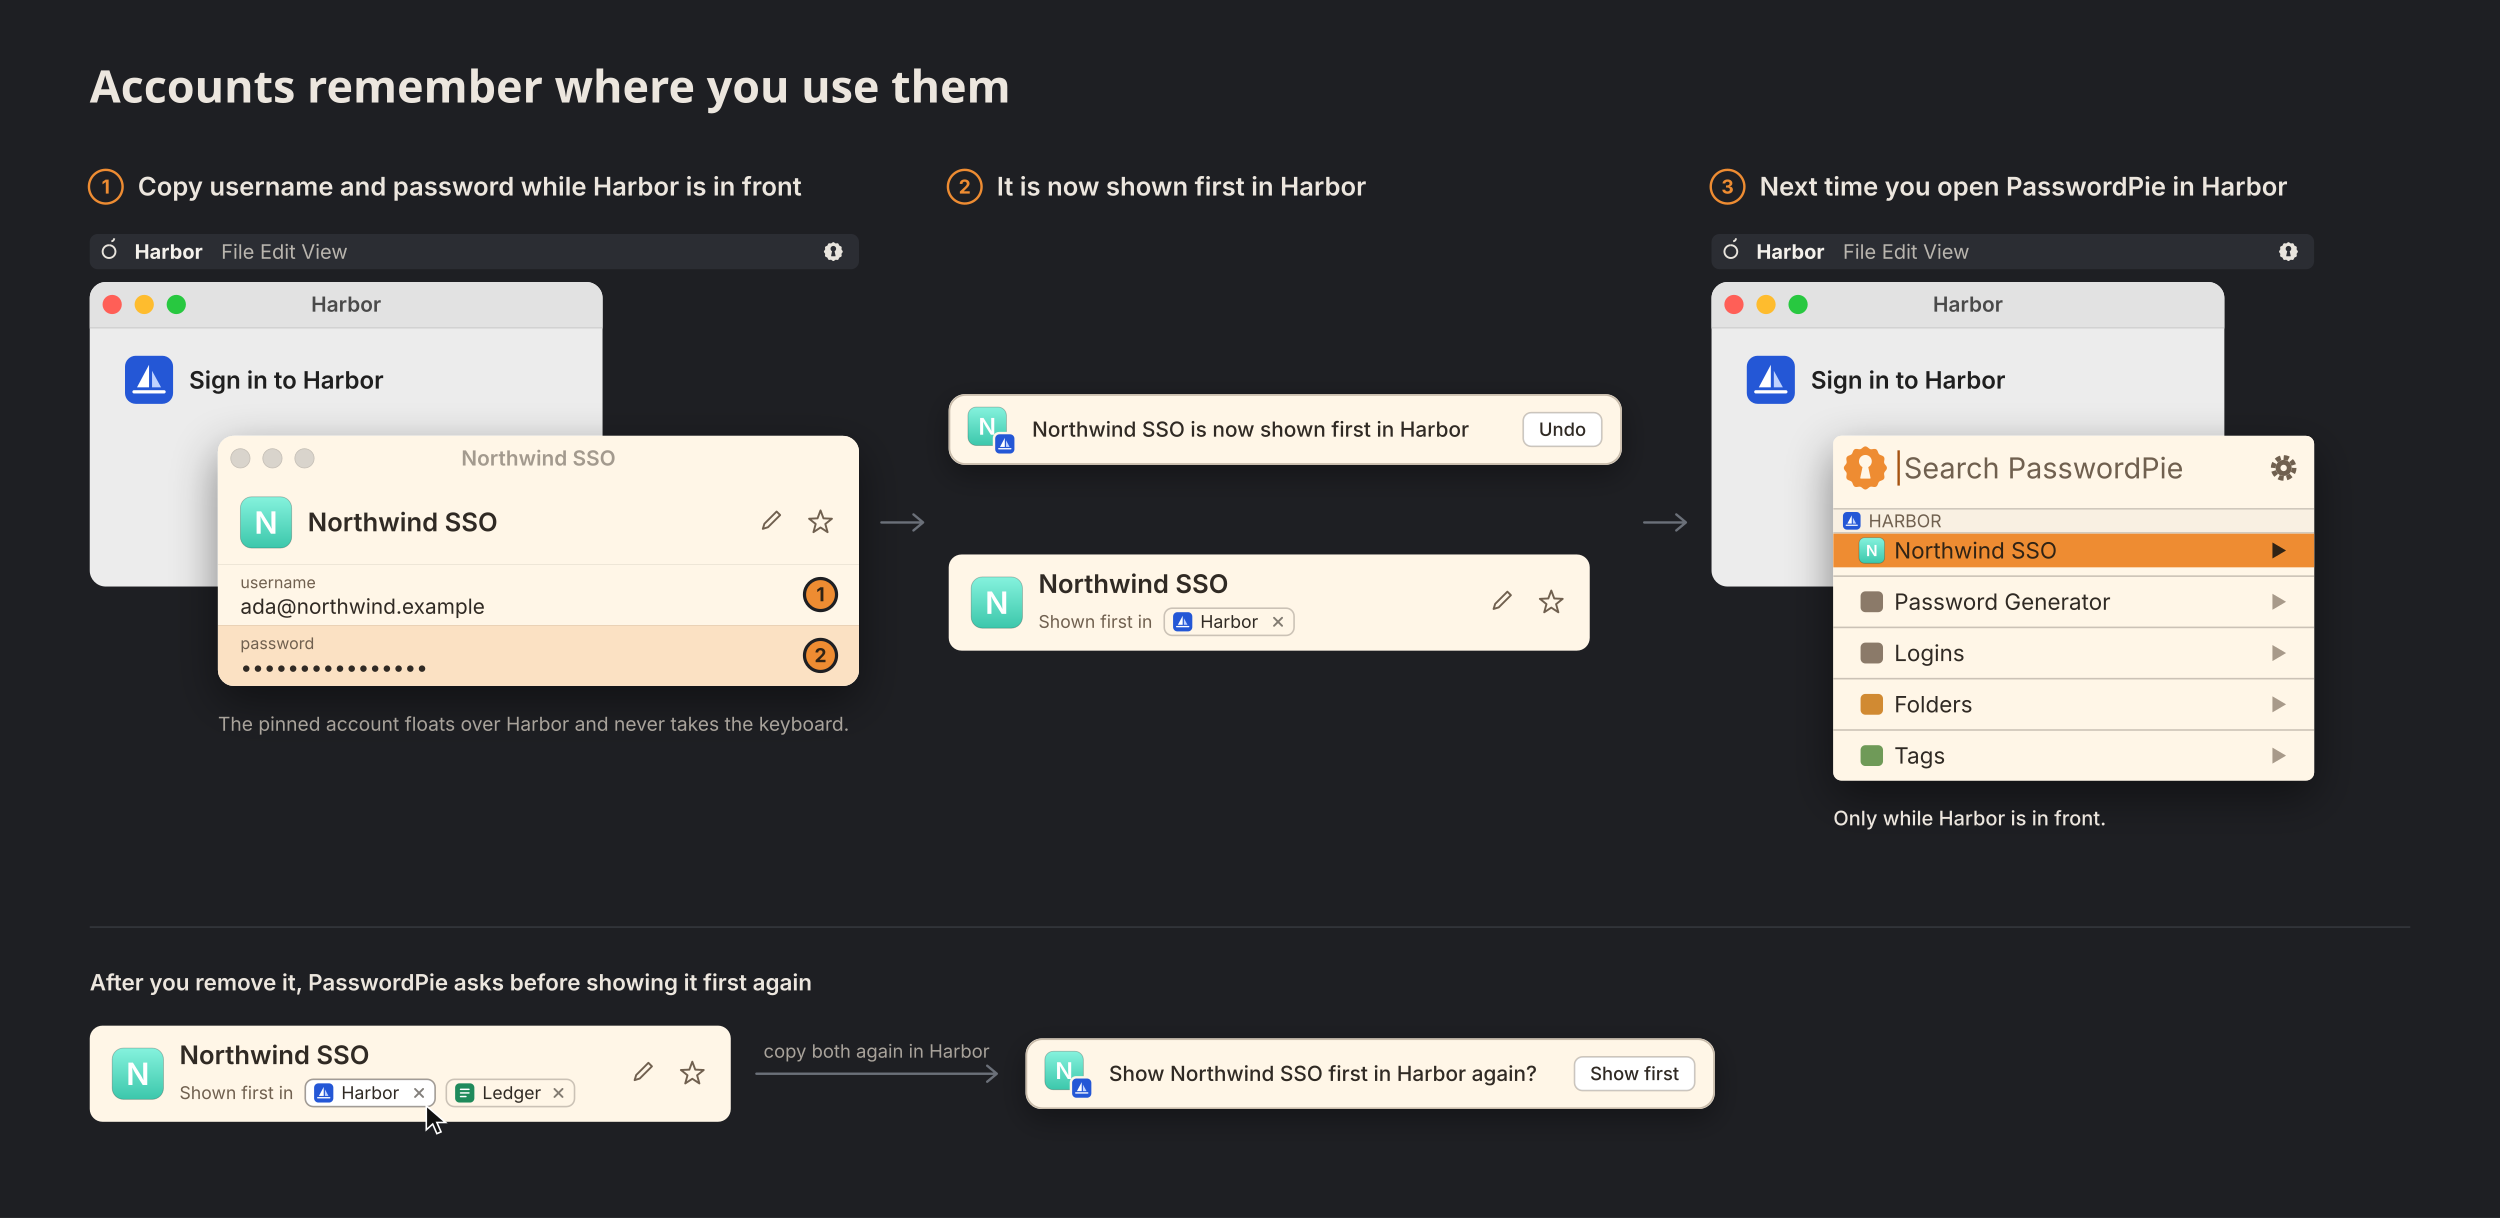
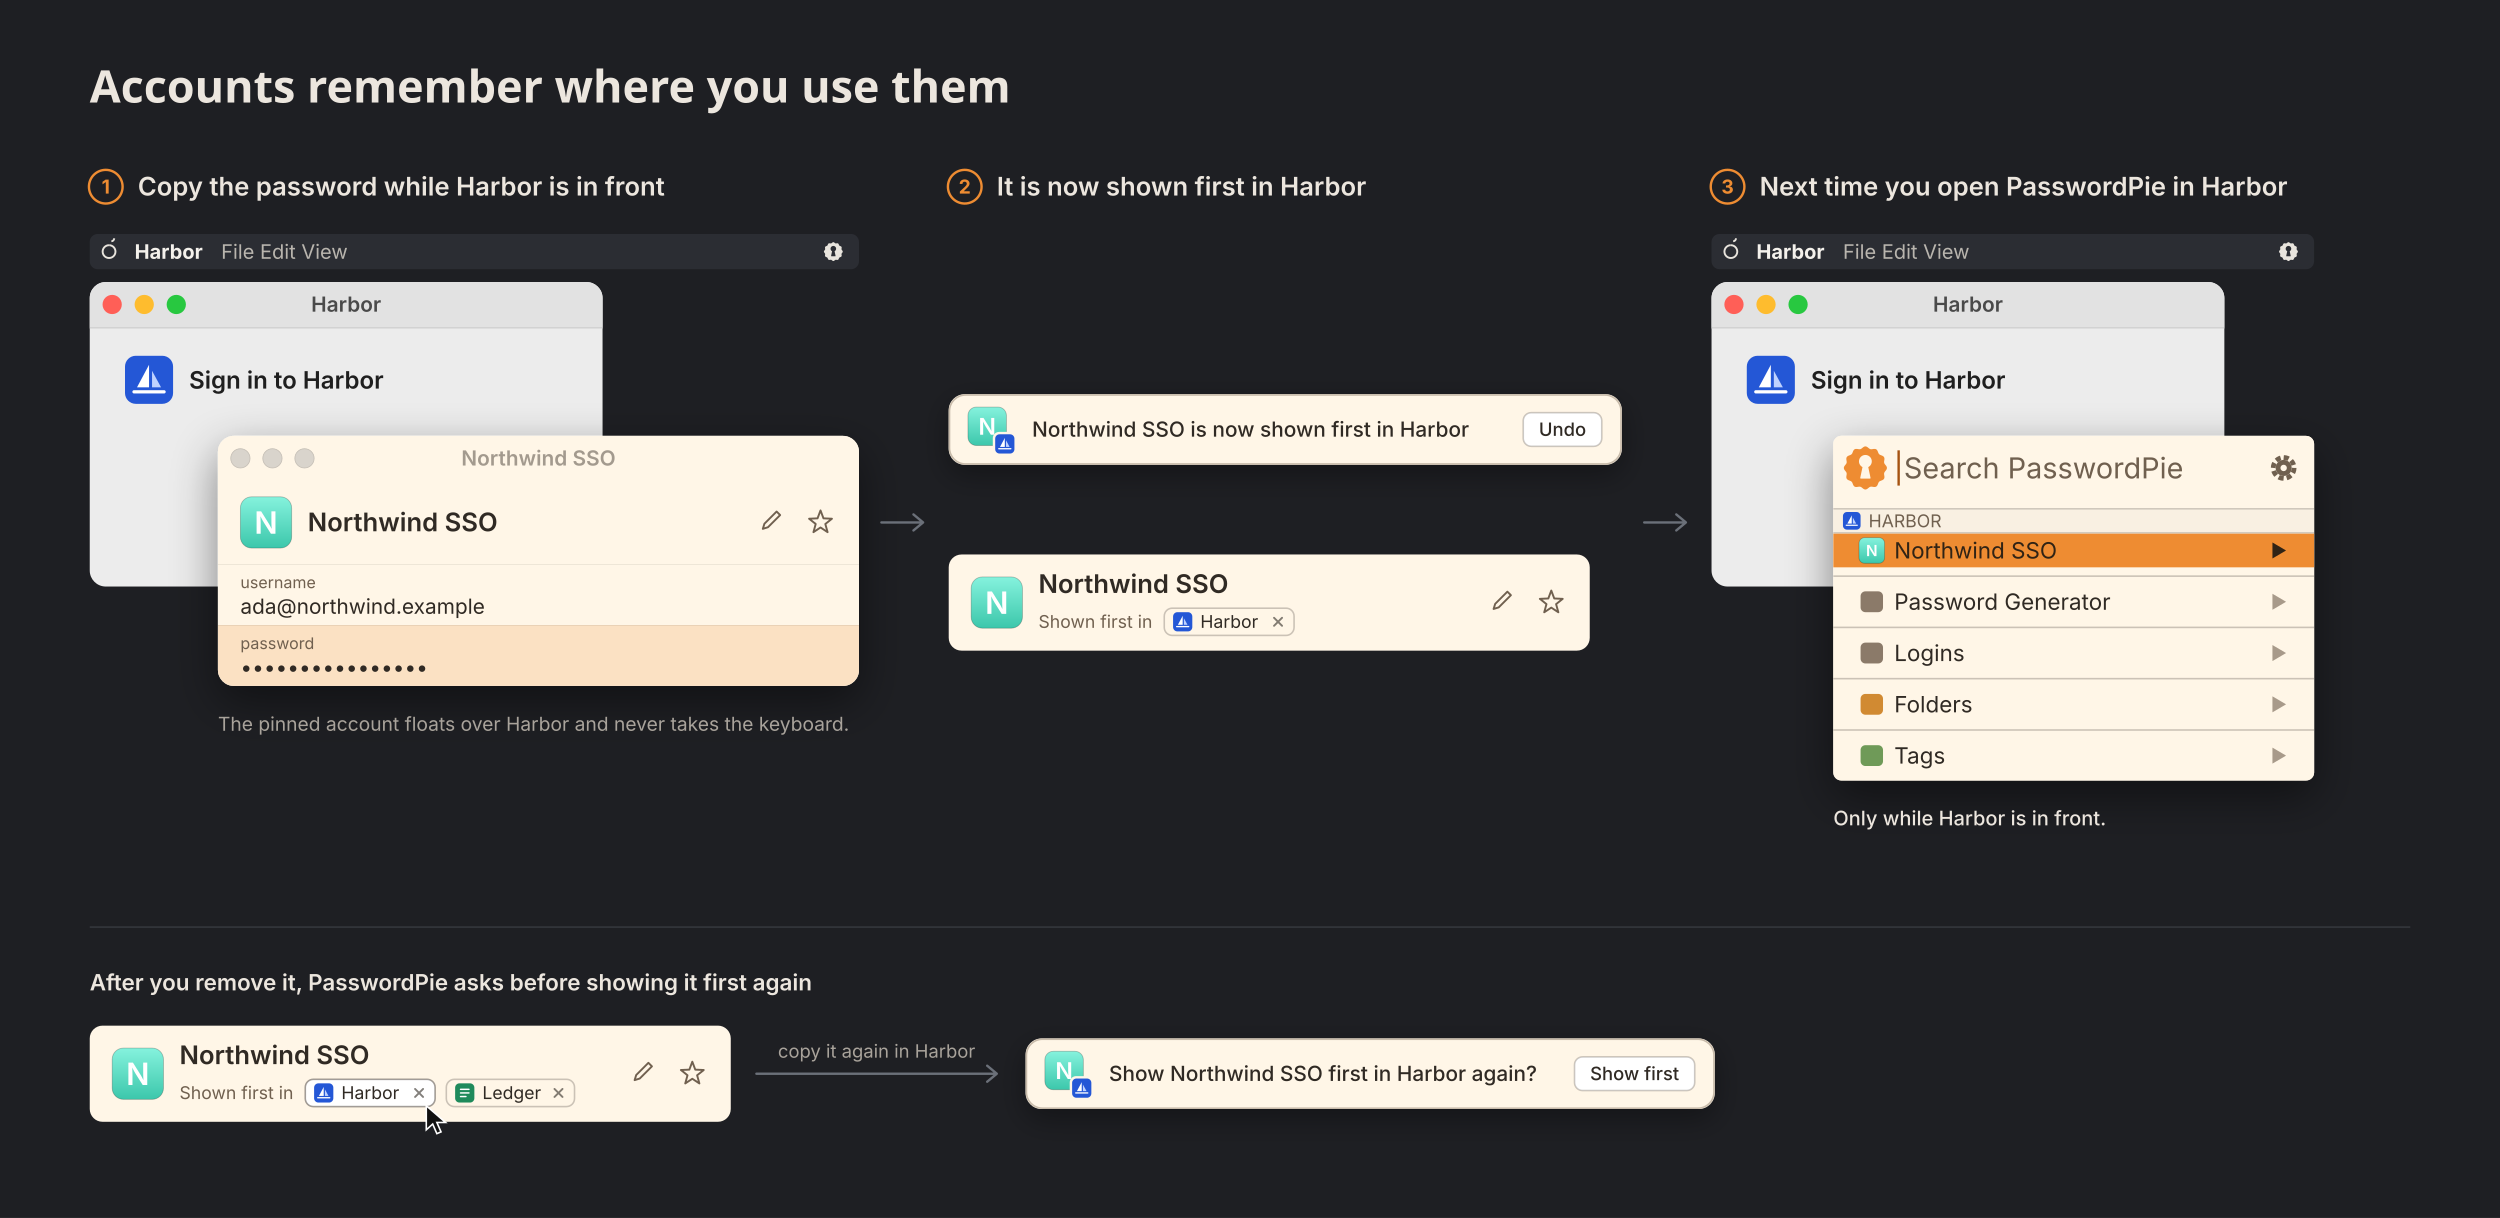
<svg xmlns="http://www.w3.org/2000/svg" width="1560" height="760" viewBox="0 0 1560 760">
  <defs>
    <symbol id="rim" viewBox="0 0 24 24">
      <path d="M12 1.9 L12.524 2.009 L13.02 2.299 L13.478 2.671 L13.912 3.006 L14.355 3.21 L14.842 3.255 L15.385 3.182 L15.967 3.089 L16.542 3.086 L17.05 3.253 L17.449 3.61 L17.734 4.108 L17.944 4.66 L18.153 5.166 L18.435 5.565 L18.834 5.847 L19.34 6.056 L19.892 6.266 L20.39 6.551 L20.747 6.95 L20.914 7.458 L20.911 8.033 L20.818 8.615 L20.745 9.158 L20.79 9.645 L20.994 10.088 L21.329 10.522 L21.701 10.98 L21.991 11.476 L22.1 12 L21.991 12.524 L21.701 13.02 L21.329 13.478 L20.994 13.912 L20.79 14.355 L20.745 14.842 L20.818 15.385 L20.911 15.967 L20.914 16.542 L20.747 17.05 L20.39 17.449 L19.892 17.734 L19.34 17.944 L18.834 18.153 L18.435 18.435 L18.153 18.834 L17.944 19.34 L17.734 19.892 L17.449 20.39 L17.05 20.747 L16.542 20.914 L15.967 20.911 L15.385 20.818 L14.842 20.745 L14.355 20.79 L13.912 20.994 L13.478 21.329 L13.02 21.701 L12.524 21.991 L12 22.1 L11.476 21.991 L10.98 21.701 L10.522 21.329 L10.088 20.994 L9.645 20.79 L9.158 20.745 L8.615 20.818 L8.033 20.911 L7.458 20.914 L6.95 20.747 L6.551 20.39 L6.266 19.892 L6.056 19.34 L5.847 18.834 L5.565 18.435 L5.166 18.153 L4.66 17.944 L4.108 17.734 L3.61 17.449 L3.253 17.05 L3.086 16.542 L3.089 15.967 L3.182 15.385 L3.255 14.842 L3.21 14.355 L3.006 13.912 L2.671 13.478 L2.299 13.02 L2.009 12.524 L1.9 12 L2.009 11.476 L2.299 10.98 L2.671 10.522 L3.006 10.088 L3.21 9.645 L3.255 9.158 L3.182 8.615 L3.089 8.033 L3.086 7.458 L3.253 6.95 L3.61 6.551 L4.108 6.266 L4.66 6.056 L5.166 5.847 L5.565 5.565 L5.847 5.166 L6.056 4.66 L6.266 4.108 L6.551 3.61 L6.95 3.253 L7.458 3.086 L8.033 3.089 L8.615 3.182 L9.158 3.255 L9.645 3.21 L10.088 3.006 L10.522 2.671 L10.98 2.299 L11.476 2.009 Z" />
    </symbol>
    <symbol id="key" viewBox="0 0 24 24">
      <path d="M10.65 11.6 A3 3 0 1 1 13.35 11.6 L14.4 16.6 Q14.5 17 14 17 H10 Q9.5 17 9.6 16.6 Z" />
    </symbol>
    <symbol id="harbor" viewBox="0 0 32 32">
      <rect width="32" height="32" rx="7.2" fill="#2457D6" />
      <path d="M16 6 L16 21 L8 21 Z" fill="#FFFFFF" />
      <path d="M18 10 L18 21 L24 21 Z" fill="#BFD2FF" />
      <path d="M6 24 H26" stroke="#FFFFFF" stroke-width="2.2" stroke-linecap="round" />
    </symbol>
    <symbol id="ledger" viewBox="0 0 32 32">
      <rect width="32" height="32" rx="7.2" fill="#1F8A5B" />
      <path d="M9 10 H23 M9 16 H23 M9 22 H18" stroke="#FFFFFF" stroke-width="2.4" stroke-linecap="round" />
    </symbol>
    <linearGradient id="tileN" x1="0" y1="0" x2="0" y2="1">
      <stop offset="0" stop-color="#85F2DD" />
      <stop offset="1" stop-color="#3CC7AB" />
    </linearGradient>
    <filter id="shadow" x="-20%" y="-20%" width="140%" height="150%">
      <feDropShadow dx="0" dy="10" stdDeviation="14" flood-color="#000" flood-opacity="0.45" />
    </filter>
    <filter id="soft" x="-20%" y="-40%" width="140%" height="200%">
      <feDropShadow dx="0" dy="6" stdDeviation="9" flood-color="#000" flood-opacity="0.35" />
    </filter>
  </defs>
  <rect width="1560" height="760" fill="#1E1F23" />
  <text x="56" y="64" font-family="SF Pro Rounded" font-size="28" font-weight="700" fill="#ECE6DE" text-anchor="start" opacity="1" letter-spacing="0">Accounts remember where you use them</text>
  <circle cx="66" cy="116.5" r="10.5" fill="none" stroke="#EE8C32" stroke-width="1.5" />
  <text x="66" y="120.8" font-family="SF Pro Text" font-size="12" font-weight="700" fill="#EE8C32" text-anchor="middle" opacity="1" letter-spacing="0">1</text>
-   <text x="86" y="122" font-family="SF Pro Text" font-size="16" font-weight="600" fill="#ECE6DE" text-anchor="start" opacity="1" letter-spacing="0">Copy username and password while Harbor is in front</text>
+   <text x="86" y="122" font-family="SF Pro Text" font-size="16" font-weight="600" fill="#ECE6DE" text-anchor="start" opacity="1" letter-spacing="0">Copy the password while Harbor is in front</text>
  <rect x="56" y="146" width="480" height="22" rx="5" fill="#2B2D33" />
  <path d="M68 153 a4 4 0 1 0 0.1 0 M69.5 150.5 q1.5 0 1.8 -1.8" fill="none" stroke="#E8E4DD" stroke-width="1.2" />
  <text x="84" y="161.5" font-family="SF Pro Text" font-size="12.5" font-weight="700" fill="#F4F1EC" text-anchor="start" opacity="1" letter-spacing="0">Harbor</text>
  <text x="138" y="161.5" font-family="SF Pro Text" font-size="12.5" font-weight="400" fill="#B9B5AE" text-anchor="start" opacity="1" letter-spacing="0">File   Edit   View</text>
  <g opacity="1" transform="rotate(0 520 157)">
    <use href="#rim" x="513.0" y="150.0" width="14" height="14" fill="#E8E4DD" />
  </g>
  <use href="#key" x="513.0" y="150.0" width="14" height="14" fill="#2B2D33" opacity="1" />
  <clipPath id="w1">
    <rect x="56" y="176" width="320" height="190" rx="10" />
  </clipPath>
  <g clip-path="url(#w1)">
    <rect x="56" y="176" width="320" height="190" fill="#ECECEC" />
    <rect x="56" y="176" width="320" height="28" fill="#E2E2E2" />
    <line x1="56" y1="204.5" x2="376" y2="204.5" stroke="#D2D2D2" />
    <circle cx="70" cy="190" r="6" fill="#FF5F57" />
    <circle cx="90" cy="190" r="6" fill="#FEBC2E" />
    <circle cx="110" cy="190" r="6" fill="#28C840" />
    <text x="216.0" y="194.5" font-family="SF Pro Text" font-size="13" font-weight="600" fill="#4A4A4A" text-anchor="middle" opacity="1" letter-spacing="0">Harbor</text>
    <use href="#harbor" x="78" y="222" width="30" height="30" opacity="1" />
    <text x="118" y="242.5" font-family="SF Pro Text" font-size="15" font-weight="600" fill="#1F1F1F" text-anchor="start" opacity="1" letter-spacing="0">Sign in to Harbor</text>
  </g>
  <clipPath id="p1">
    <rect x="136" y="272" width="400" height="156" rx="10" />
  </clipPath>
  <g filter="url(#shadow)">
    <rect x="136" y="272" width="400" height="156" rx="10" fill="#FFF6E7" />
  </g>
  <g clip-path="url(#p1)">
    <rect x="136" y="272" width="400" height="156" fill="#FFF6E7" />
    <circle cx="150" cy="286" r="6" fill="#D9D4CC" stroke="#C4BEB5" stroke-width="0.5" />
    <circle cx="170" cy="286" r="6" fill="#D9D4CC" stroke="#C4BEB5" stroke-width="0.5" />
    <circle cx="190" cy="286" r="6" fill="#D9D4CC" stroke="#C4BEB5" stroke-width="0.5" />
    <text x="336.0" y="290.5" font-family="SF Pro Text" font-size="13" font-weight="600" fill="#A39A8E" text-anchor="middle" opacity="1" letter-spacing="0">Northwind SSO</text>
    <rect x="150" y="310" width="32" height="32" rx="7.04" fill="url(#tileN)" stroke="#000" stroke-opacity="0.25" stroke-width="0.5" />
    <text x="166.0" y="333.04" font-family="SF Pro Text" font-size="19.2" font-weight="600" fill="#FFFFFF" text-anchor="middle" opacity="1" letter-spacing="0">N</text>
    <text x="192" y="331.5" font-family="SF Pro Text" font-size="16" font-weight="600" fill="#302A24" text-anchor="start" opacity="1" letter-spacing="0">Northwind SSO</text>
    <path d="M476 330.0 l1 -3.2 l7.6 -7.6 l2.2 2.2 l-7.6 7.6 z" fill="none" stroke="#70604F" stroke-width="1.2" stroke-linejoin="round" />
    <polygon points="512.00,318.50 513.85,323.45 519.13,323.68 515.00,326.97 516.41,332.07 512.00,329.15 507.59,332.07 509.00,326.97 504.87,323.68 510.15,323.45" fill="none" stroke="#70604F" stroke-width="1.2" stroke-linejoin="round" />
    <rect x="136" y="352" width="400" height="0.5" fill="#302A24" fill-opacity="0.1" />
    <text x="150" y="367" font-family="SF Pro Text" font-size="10" font-weight="400" fill="#70604F" text-anchor="start" opacity="1" letter-spacing="0">username</text>
    <text x="150" y="383" font-family="SF Pro Text" font-size="13" font-weight="400" fill="#302A24" text-anchor="start" opacity="1" letter-spacing="0">ada@northwind.example</text>
    <rect x="136" y="390" width="400" height="38" fill="#EE8C32" fill-opacity="0.2" />
    <rect x="136" y="390" width="400" height="0.5" fill="#302A24" fill-opacity="0.1" />
    <text x="150" y="405" font-family="SF Pro Text" font-size="10" font-weight="400" fill="#70604F" text-anchor="start" opacity="1" letter-spacing="0">password</text>
    <text x="150" y="421" font-family="SF Pro Text" font-size="13" font-weight="400" fill="#302A24" text-anchor="start" opacity="1" letter-spacing="0">••••••••••••••••</text>
  </g>
-   <circle cx="512" cy="371" r="10" fill="#EE8C32" stroke="#1E1F23" stroke-width="2" />
-   <text x="512" y="375.2" font-family="SF Pro Text" font-size="12" font-weight="700" fill="#302315" text-anchor="middle" opacity="1" letter-spacing="0">1</text>
-   <circle cx="512" cy="409" r="10" fill="#EE8C32" stroke="#1E1F23" stroke-width="2" />
-   <text x="512" y="413.2" font-family="SF Pro Text" font-size="12" font-weight="700" fill="#302315" text-anchor="middle" opacity="1" letter-spacing="0">2</text>
  <text x="136" y="456" font-family="SF Pro Text" font-size="12" font-weight="400" fill="#A9A39B" text-anchor="start" opacity="1" letter-spacing="0">The pinned account floats over Harbor and never takes the keyboard.</text>
  <path d="M550 326 h26 m-6 -5 l6 5 l-6 5" fill="none" stroke="#6B7079" stroke-width="1.5" stroke-linecap="round" stroke-linejoin="round" />
  <circle cx="602" cy="116.5" r="10.5" fill="none" stroke="#EE8C32" stroke-width="1.5" />
  <text x="602" y="120.8" font-family="SF Pro Text" font-size="12" font-weight="700" fill="#EE8C32" text-anchor="middle" opacity="1" letter-spacing="0">2</text>
  <text x="622" y="122" font-family="SF Pro Text" font-size="16" font-weight="600" fill="#ECE6DE" text-anchor="start" opacity="1" letter-spacing="0">It is now shown first in Harbor</text>
  <g filter="url(#soft)">
    <rect x="592" y="246" width="420" height="44" rx="10" fill="#FFF6E7" />
  </g>
  <rect x="592.5" y="246.5" width="419" height="43" rx="10" fill="#FFF6E7" stroke="#C8BBAA" />
  <rect x="604" y="254" width="24" height="24" rx="5.28" fill="url(#tileN)" stroke="#000" stroke-opacity="0.25" stroke-width="0.5" />
  <text x="616.0" y="271.28" font-family="SF Pro Text" font-size="14.4" font-weight="600" fill="#FFFFFF" text-anchor="middle" opacity="1" letter-spacing="0">N</text>
  <rect x="619.5" y="269.5" width="15" height="15" rx="4" fill="#FFF6E7" />
  <use href="#harbor" x="621" y="271" width="12" height="12" opacity="1" />
  <text x="644" y="272.5" font-family="SF Pro Text" font-size="13" font-weight="500" fill="#302A24" text-anchor="start" opacity="1" letter-spacing="0">Northwind SSO is now shown first in Harbor</text>
  <rect x="950.5" y="257.5" width="49" height="21" rx="5" fill="#FFFFFF" stroke="#302A24" stroke-opacity="0.25" />
  <text x="975.0" y="272" font-family="SF Pro Text" font-size="11.5" font-weight="500" fill="#302A24" text-anchor="middle" opacity="1" letter-spacing="0">Undo</text>
  <rect x="592" y="346" width="400" height="60" rx="8" fill="#FFF6E7" />
  <rect x="606" y="360" width="32" height="32" rx="7.04" fill="url(#tileN)" stroke="#000" stroke-opacity="0.25" stroke-width="0.5" />
  <text x="622.0" y="383.04" font-family="SF Pro Text" font-size="19.2" font-weight="600" fill="#FFFFFF" text-anchor="middle" opacity="1" letter-spacing="0">N</text>
  <text x="648" y="370" font-family="SF Pro Text" font-size="16" font-weight="600" fill="#302A24" text-anchor="start" opacity="1" letter-spacing="0">Northwind SSO</text>
  <text x="648" y="391.8" font-family="SF Pro Text" font-size="11" font-weight="400" fill="#70604F" text-anchor="start" opacity="1" letter-spacing="0">Shown first in</text>
  <rect x="726.5" y="379.5" width="81" height="17" rx="5" fill="none" stroke="#302A24" stroke-opacity="0.25" />
  <use href="#harbor" x="732" y="382" width="12" height="12" opacity="1" />
  <text x="749" y="391.8" font-family="SF Pro Text" font-size="11" font-weight="400" fill="#302A24" text-anchor="start" opacity="1" letter-spacing="0">Harbor</text>
  <path d="M795.0 385.5 l5 5 M800.0 385.5 l-5 5" stroke="#302A24" stroke-opacity="0.6" stroke-width="1.2" stroke-linecap="round" />
  <path d="M932 380.0 l1 -3.2 l7.6 -7.6 l2.2 2.2 l-7.6 7.6 z" fill="none" stroke="#70604F" stroke-width="1.2" stroke-linejoin="round" />
  <polygon points="968.00,368.50 969.85,373.45 975.13,373.68 971.00,376.97 972.41,382.07 968.00,379.15 963.59,382.07 965.00,376.97 960.87,373.68 966.15,373.45" fill="none" stroke="#70604F" stroke-width="1.2" stroke-linejoin="round" />
  <path d="M1026 326 h26 m-6 -5 l6 5 l-6 5" fill="none" stroke="#6B7079" stroke-width="1.5" stroke-linecap="round" stroke-linejoin="round" />
  <circle cx="1078" cy="116.5" r="10.5" fill="none" stroke="#EE8C32" stroke-width="1.5" />
  <text x="1078" y="120.8" font-family="SF Pro Text" font-size="12" font-weight="700" fill="#EE8C32" text-anchor="middle" opacity="1" letter-spacing="0">3</text>
  <text x="1098" y="122" font-family="SF Pro Text" font-size="16" font-weight="600" fill="#ECE6DE" text-anchor="start" opacity="1" letter-spacing="0">Next time you open PasswordPie in Harbor</text>
  <rect x="1068" y="146" width="376" height="22" rx="5" fill="#2B2D33" />
  <path d="M1080 153 a4 4 0 1 0 0.1 0 M1081.5 150.5 q1.5 0 1.8 -1.8" fill="none" stroke="#E8E4DD" stroke-width="1.2" />
  <text x="1096" y="161.5" font-family="SF Pro Text" font-size="12.5" font-weight="700" fill="#F4F1EC" text-anchor="start" opacity="1" letter-spacing="0">Harbor</text>
  <text x="1150" y="161.5" font-family="SF Pro Text" font-size="12.5" font-weight="400" fill="#B9B5AE" text-anchor="start" opacity="1" letter-spacing="0">File   Edit   View</text>
  <g opacity="1" transform="rotate(0 1428 157)">
    <use href="#rim" x="1421.0" y="150.0" width="14" height="14" fill="#E8E4DD" />
  </g>
  <use href="#key" x="1421.0" y="150.0" width="14" height="14" fill="#2B2D33" opacity="1" />
  <clipPath id="w3">
    <rect x="1068" y="176" width="320" height="190" rx="10" />
  </clipPath>
  <g clip-path="url(#w3)">
    <rect x="1068" y="176" width="320" height="190" fill="#ECECEC" />
    <rect x="1068" y="176" width="320" height="28" fill="#E2E2E2" />
    <line x1="1068" y1="204.5" x2="1388" y2="204.5" stroke="#D2D2D2" />
    <circle cx="1082" cy="190" r="6" fill="#FF5F57" />
    <circle cx="1102" cy="190" r="6" fill="#FEBC2E" />
    <circle cx="1122" cy="190" r="6" fill="#28C840" />
    <text x="1228.0" y="194.5" font-family="SF Pro Text" font-size="13" font-weight="600" fill="#4A4A4A" text-anchor="middle" opacity="1" letter-spacing="0">Harbor</text>
    <use href="#harbor" x="1090" y="222" width="30" height="30" opacity="1" />
    <text x="1130" y="242.5" font-family="SF Pro Text" font-size="15" font-weight="600" fill="#1F1F1F" text-anchor="start" opacity="1" letter-spacing="0">Sign in to Harbor</text>
  </g>
  <clipPath id="m3">
    <rect x="1144" y="272" width="300" height="215" rx="5" />
  </clipPath>
  <g filter="url(#shadow)">
    <rect x="1144" y="272" width="300" height="215" rx="5" fill="#FFF6E7" />
  </g>
  <g clip-path="url(#m3)">
    <rect x="1144" y="272" width="300" height="215" fill="#FFF6E7" />
    <g opacity="1" transform="rotate(0 1164 292)">
      <use href="#rim" x="1148.0" y="276.0" width="32" height="32" fill="#EE8C32" />
    </g>
    <use href="#key" x="1148.0" y="276.0" width="32" height="32" fill="#FFF6E7" opacity="1" />
    <rect x="1184" y="281" width="1.5" height="22" fill="#A65312" />
    <text x="1188" y="298.5" font-family="SF Pro Text" font-size="18" font-weight="400" fill="#70604F" text-anchor="start" opacity="1" letter-spacing="0">Search PasswordPie</text>
    <circle cx="1425" cy="292" r="6.5" fill="none" stroke="#70604F" stroke-width="3" stroke-dasharray="3.2 1.9" />
    <circle cx="1425" cy="292" r="5" fill="#70604F" />
    <circle cx="1425" cy="292" r="2" fill="#FFF6E7" />
    <rect x="1144" y="317" width="300" height="16" fill="#302A24" fill-opacity="0.03" />
    <rect x="1144" y="317" width="300" height="1" fill="#302A24" fill-opacity="0.2" />
    <rect x="1144" y="332" width="300" height="1" fill="#302A24" fill-opacity="0.2" />
    <use href="#harbor" x="1150" y="319.5" width="11" height="11" opacity="1" />
    <text x="1166" y="329" font-family="SF Pro Text" font-size="11" font-weight="400" fill="#70604F" text-anchor="start" opacity="1" letter-spacing="0">HARBOR</text>
    <rect x="1144" y="333" width="300" height="21" fill="#EE8C32" />
    <rect x="1160" y="335.5" width="16" height="16" rx="3.52" fill="url(#tileN)" stroke="#000" stroke-opacity="0.25" stroke-width="0.5" />
    <text x="1168.0" y="347.02" font-family="SF Pro Text" font-size="9.6" font-weight="600" fill="#FFFFFF" text-anchor="middle" opacity="1" letter-spacing="0">N</text>
    <text x="1182" y="348.5" font-family="SF Pro Text" font-size="14" font-weight="400" fill="#302315" text-anchor="start" opacity="1" letter-spacing="0">Northwind SSO</text>
    <path d="M1418 338.5 l8.5 5 l-8.5 5 z" fill="#302315" />
    <rect x="1144" y="359" width="300" height="1" fill="#302A24" fill-opacity="0.25" />
    <rect x="1161" y="369" width="14" height="13" rx="3" fill="#8B7A69" />
    <text x="1182" y="380.5" font-family="SF Pro Text" font-size="14" font-weight="400" fill="#302A24" text-anchor="start" opacity="1" letter-spacing="0">Password Generator</text>
    <path d="M1418 370.5 l8.5 5 l-8.5 5 z" fill="#A89A8A" />
    <rect x="1144" y="391" width="300" height="1" fill="#302A24" fill-opacity="0.25" />
    <rect x="1161" y="401" width="14" height="13" rx="3" fill="#8B7A69" />
    <text x="1182" y="412.5" font-family="SF Pro Text" font-size="14" font-weight="400" fill="#302A24" text-anchor="start" opacity="1" letter-spacing="0">Logins</text>
    <path d="M1418 402.5 l8.5 5 l-8.5 5 z" fill="#A89A8A" />
    <rect x="1144" y="423" width="300" height="1" fill="#302A24" fill-opacity="0.25" />
    <rect x="1161" y="433" width="14" height="13" rx="3" fill="#D18A32" />
    <text x="1182" y="444.5" font-family="SF Pro Text" font-size="14" font-weight="400" fill="#302A24" text-anchor="start" opacity="1" letter-spacing="0">Folders</text>
    <path d="M1418 434.5 l8.5 5 l-8.5 5 z" fill="#A89A8A" />
    <rect x="1144" y="455" width="300" height="1" fill="#302A24" fill-opacity="0.25" />
    <rect x="1161" y="465" width="14" height="13" rx="3" fill="#6F9A58" />
    <text x="1182" y="476.5" font-family="SF Pro Text" font-size="14" font-weight="400" fill="#302A24" text-anchor="start" opacity="1" letter-spacing="0">Tags</text>
    <path d="M1418 466.5 l8.5 5 l-8.5 5 z" fill="#A89A8A" />
  </g>
  <text x="1144" y="515" font-family="SF Pro Text" font-size="12.5" font-weight="500" fill="#ECE6DE" text-anchor="start" opacity="1" letter-spacing="0">Only while Harbor is in front.</text>
  <rect x="56" y="578" width="1448" height="1" fill="#34363C" />
  <text x="56" y="618" font-family="SF Pro Text" font-size="14" font-weight="600" fill="#ECE6DE" text-anchor="start" opacity="1" letter-spacing="0">After you remove it, PasswordPie asks before showing it first again</text>
  <rect x="56" y="640" width="400" height="60" rx="8" fill="#FFF6E7" />
  <rect x="70" y="654" width="32" height="32" rx="7.04" fill="url(#tileN)" stroke="#000" stroke-opacity="0.25" stroke-width="0.5" />
  <text x="86.0" y="677.04" font-family="SF Pro Text" font-size="19.2" font-weight="600" fill="#FFFFFF" text-anchor="middle" opacity="1" letter-spacing="0">N</text>
  <text x="112" y="664" font-family="SF Pro Text" font-size="16" font-weight="600" fill="#302A24" text-anchor="start" opacity="1" letter-spacing="0">Northwind SSO</text>
  <text x="112" y="685.8" font-family="SF Pro Text" font-size="11" font-weight="400" fill="#70604F" text-anchor="start" opacity="1" letter-spacing="0">Shown first in</text>
  <rect x="190.5" y="673.5" width="81" height="17" rx="5" fill="#FFFFFF" stroke="#302A24" stroke-opacity="0.45" />
  <use href="#harbor" x="196" y="676" width="12" height="12" opacity="1" />
  <text x="213" y="685.8" font-family="SF Pro Text" font-size="11" font-weight="400" fill="#302A24" text-anchor="start" opacity="1" letter-spacing="0">Harbor</text>
  <path d="M259.0 679.5 l5 5 M264.0 679.5 l-5 5" stroke="#302A24" stroke-opacity="0.6" stroke-width="1.2" stroke-linecap="round" />
  <rect x="278.5" y="673.5" width="80" height="17" rx="5" fill="none" stroke="#302A24" stroke-opacity="0.25" />
  <use href="#ledger" x="284" y="676" width="12" height="12" opacity="1" />
  <text x="301" y="685.8" font-family="SF Pro Text" font-size="11" font-weight="400" fill="#302A24" text-anchor="start" opacity="1" letter-spacing="0">Ledger</text>
  <path d="M346.0 679.5 l5 5 M351.0 679.5 l-5 5" stroke="#302A24" stroke-opacity="0.6" stroke-width="1.2" stroke-linecap="round" />
  <path d="M396 674.0 l1 -3.2 l7.6 -7.6 l2.2 2.2 l-7.6 7.6 z" fill="none" stroke="#70604F" stroke-width="1.2" stroke-linejoin="round" />
  <polygon points="432.00,662.50 433.85,667.45 439.13,667.68 435.00,670.97 436.41,676.07 432.00,673.15 427.59,676.07 429.00,670.97 424.87,667.68 430.15,667.45" fill="none" stroke="#70604F" stroke-width="1.2" stroke-linejoin="round" />
  <path d="M266 690 l0 15 l4 -3.6 l2.6 6 l2.6 -1.1 l-2.6 -5.9 l5.4 0 z" fill="#111" stroke="#FFF" stroke-width="1" />
  <path d="M472 670 h150 m-6 -5 l6 5 l-6 5" fill="none" stroke="#6B7079" stroke-width="1.5" stroke-linecap="round" stroke-linejoin="round" />
-   <text x="547" y="660" font-family="SF Pro Text" font-size="11.5" font-weight="400" fill="#A9A39B" text-anchor="middle" opacity="1" letter-spacing="0">copy both again in Harbor</text>
+   <text x="547" y="660" font-family="SF Pro Text" font-size="11.5" font-weight="400" fill="#A9A39B" text-anchor="middle" opacity="1" letter-spacing="0">copy it again in Harbor</text>
  <g filter="url(#soft)">
    <rect x="640" y="648" width="430" height="44" rx="10" fill="#FFF6E7" />
  </g>
  <rect x="640.5" y="648.5" width="429" height="43" rx="10" fill="#FFF6E7" stroke="#C8BBAA" />
  <rect x="652" y="656" width="24" height="24" rx="5.28" fill="url(#tileN)" stroke="#000" stroke-opacity="0.25" stroke-width="0.5" />
  <text x="664.0" y="673.28" font-family="SF Pro Text" font-size="14.4" font-weight="600" fill="#FFFFFF" text-anchor="middle" opacity="1" letter-spacing="0">N</text>
  <rect x="667.5" y="671.5" width="15" height="15" rx="4" fill="#FFF6E7" />
  <use href="#harbor" x="669" y="673" width="12" height="12" opacity="1" />
  <text x="692" y="674.5" font-family="SF Pro Text" font-size="13" font-weight="500" fill="#302A24" text-anchor="start" opacity="1" letter-spacing="0">Show Northwind SSO first in Harbor again?</text>
  <rect x="982.5" y="659.5" width="75" height="21" rx="5" fill="#FFFFFF" stroke="#302A24" stroke-opacity="0.25" />
  <text x="1020.0" y="674" font-family="SF Pro Text" font-size="11.5" font-weight="500" fill="#302A24" text-anchor="middle" opacity="1" letter-spacing="0">Show first</text>
</svg>
